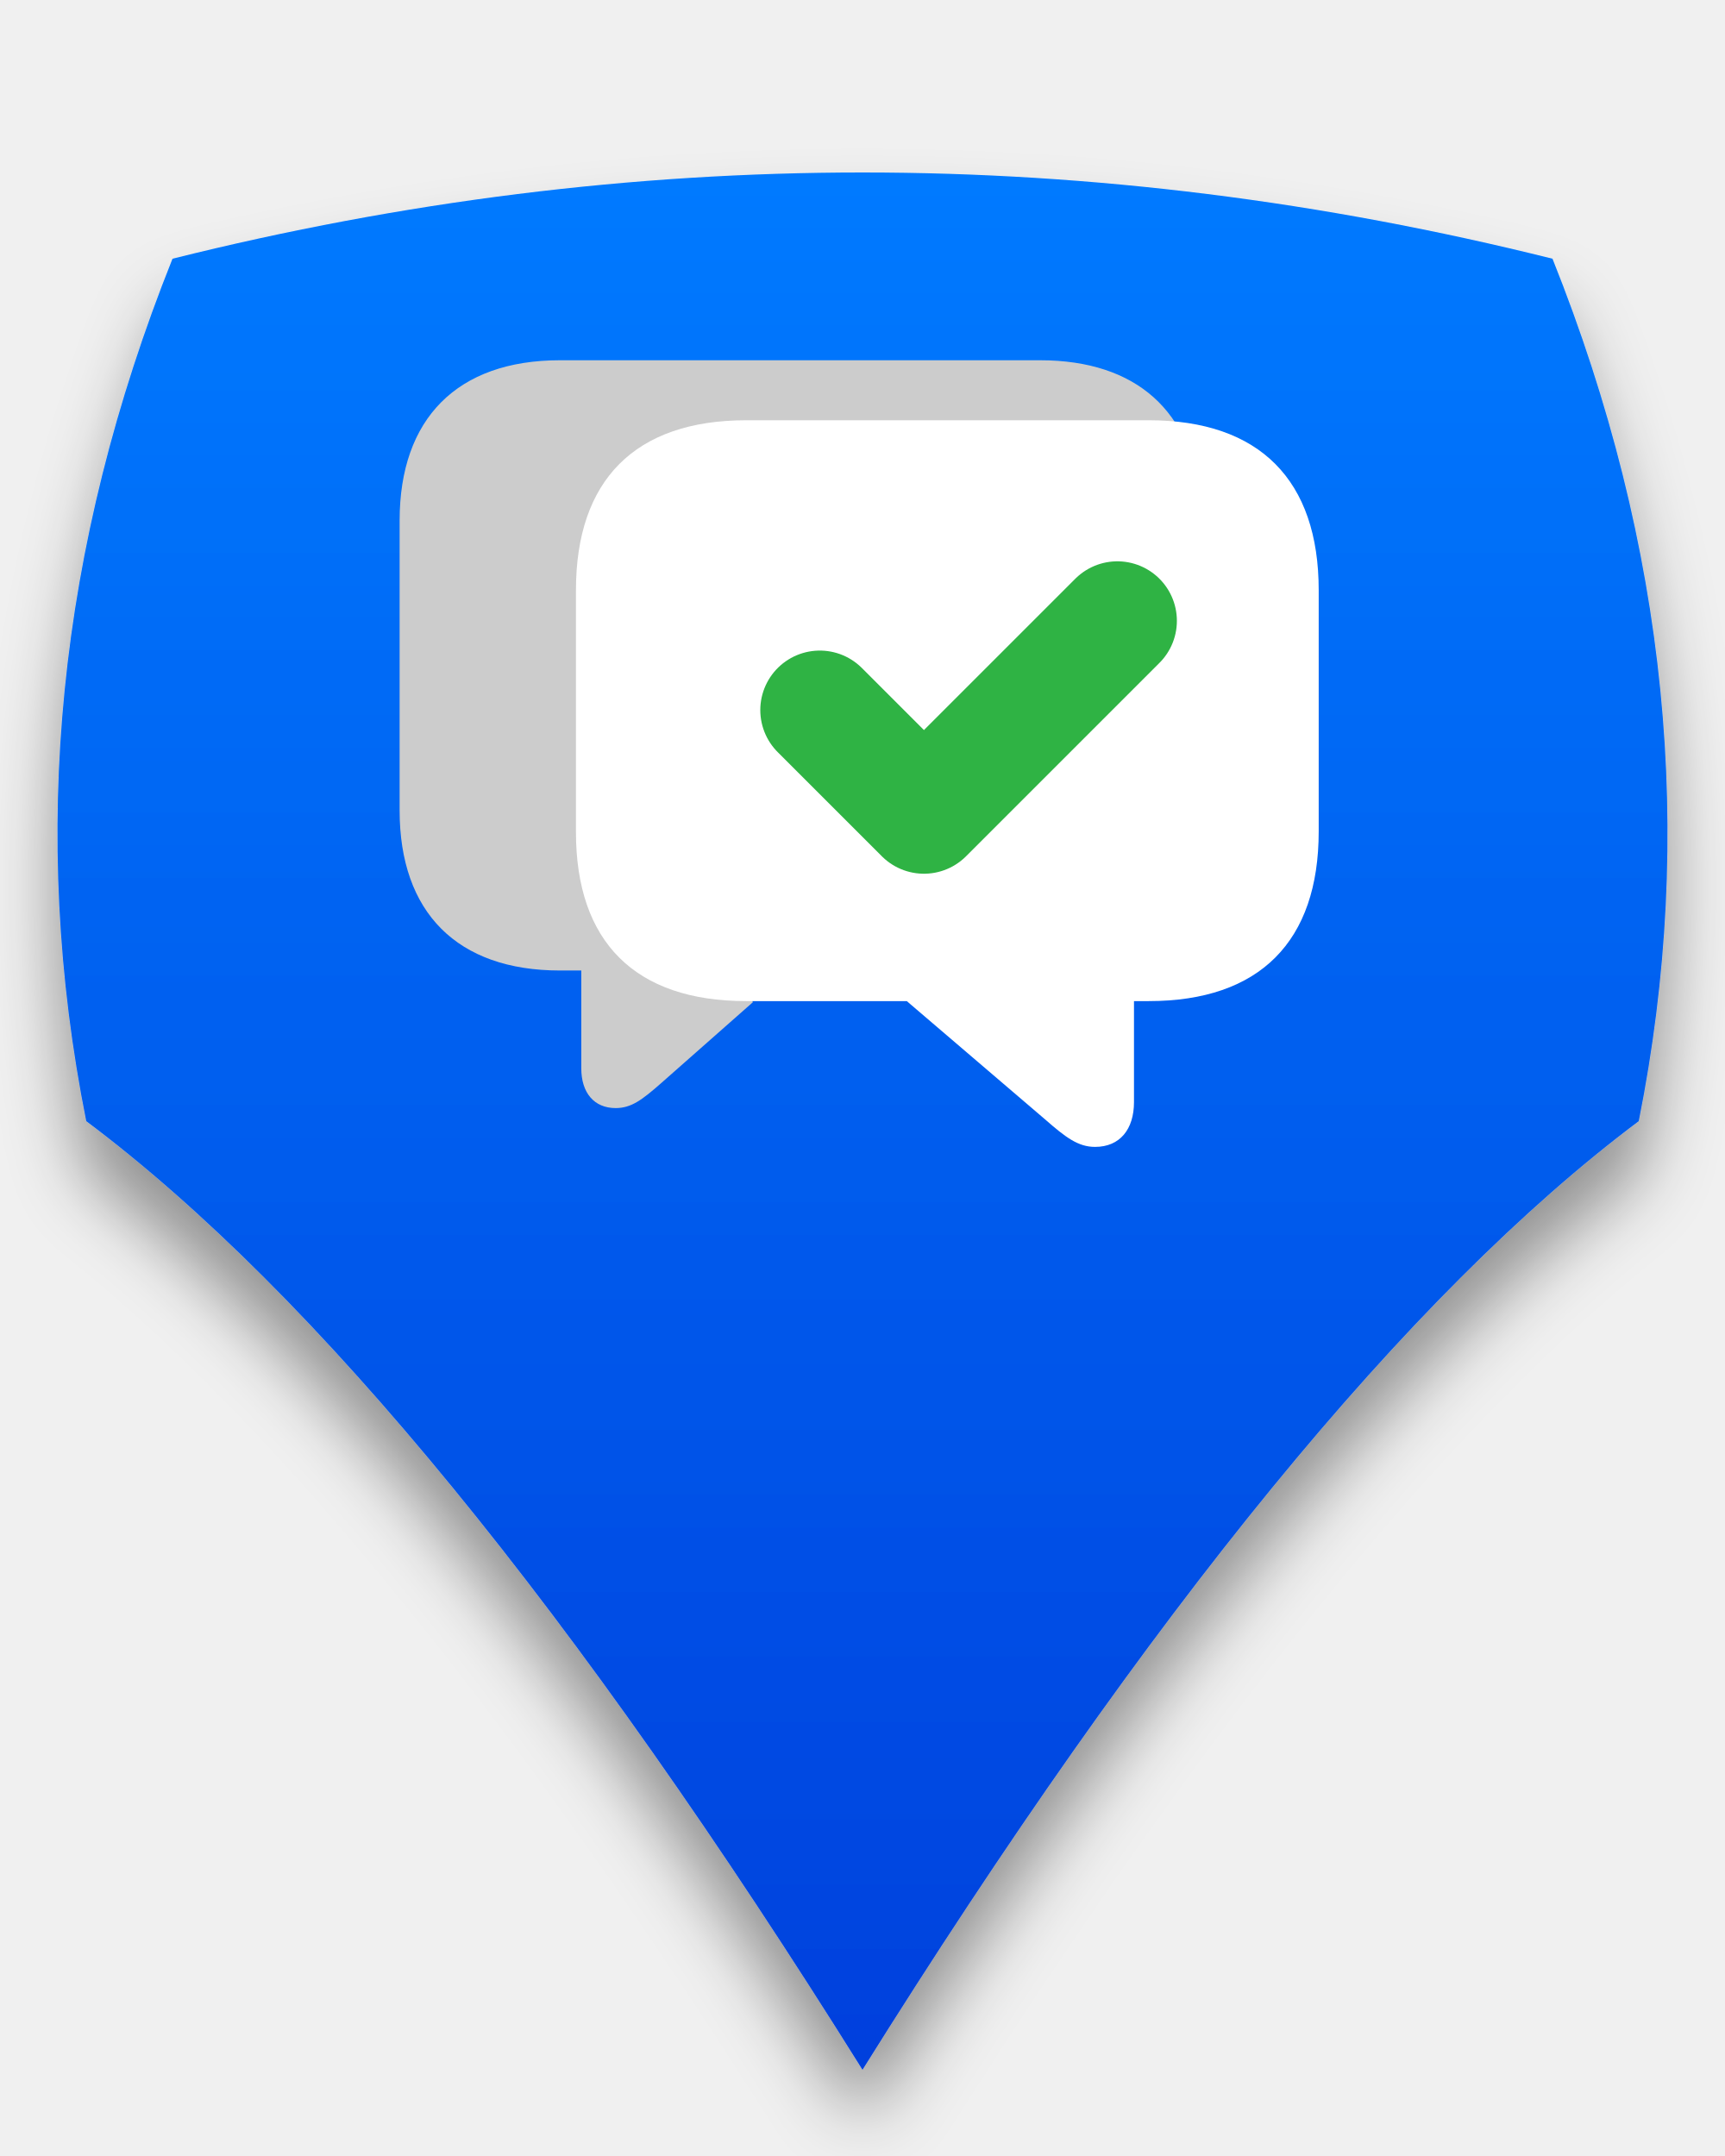
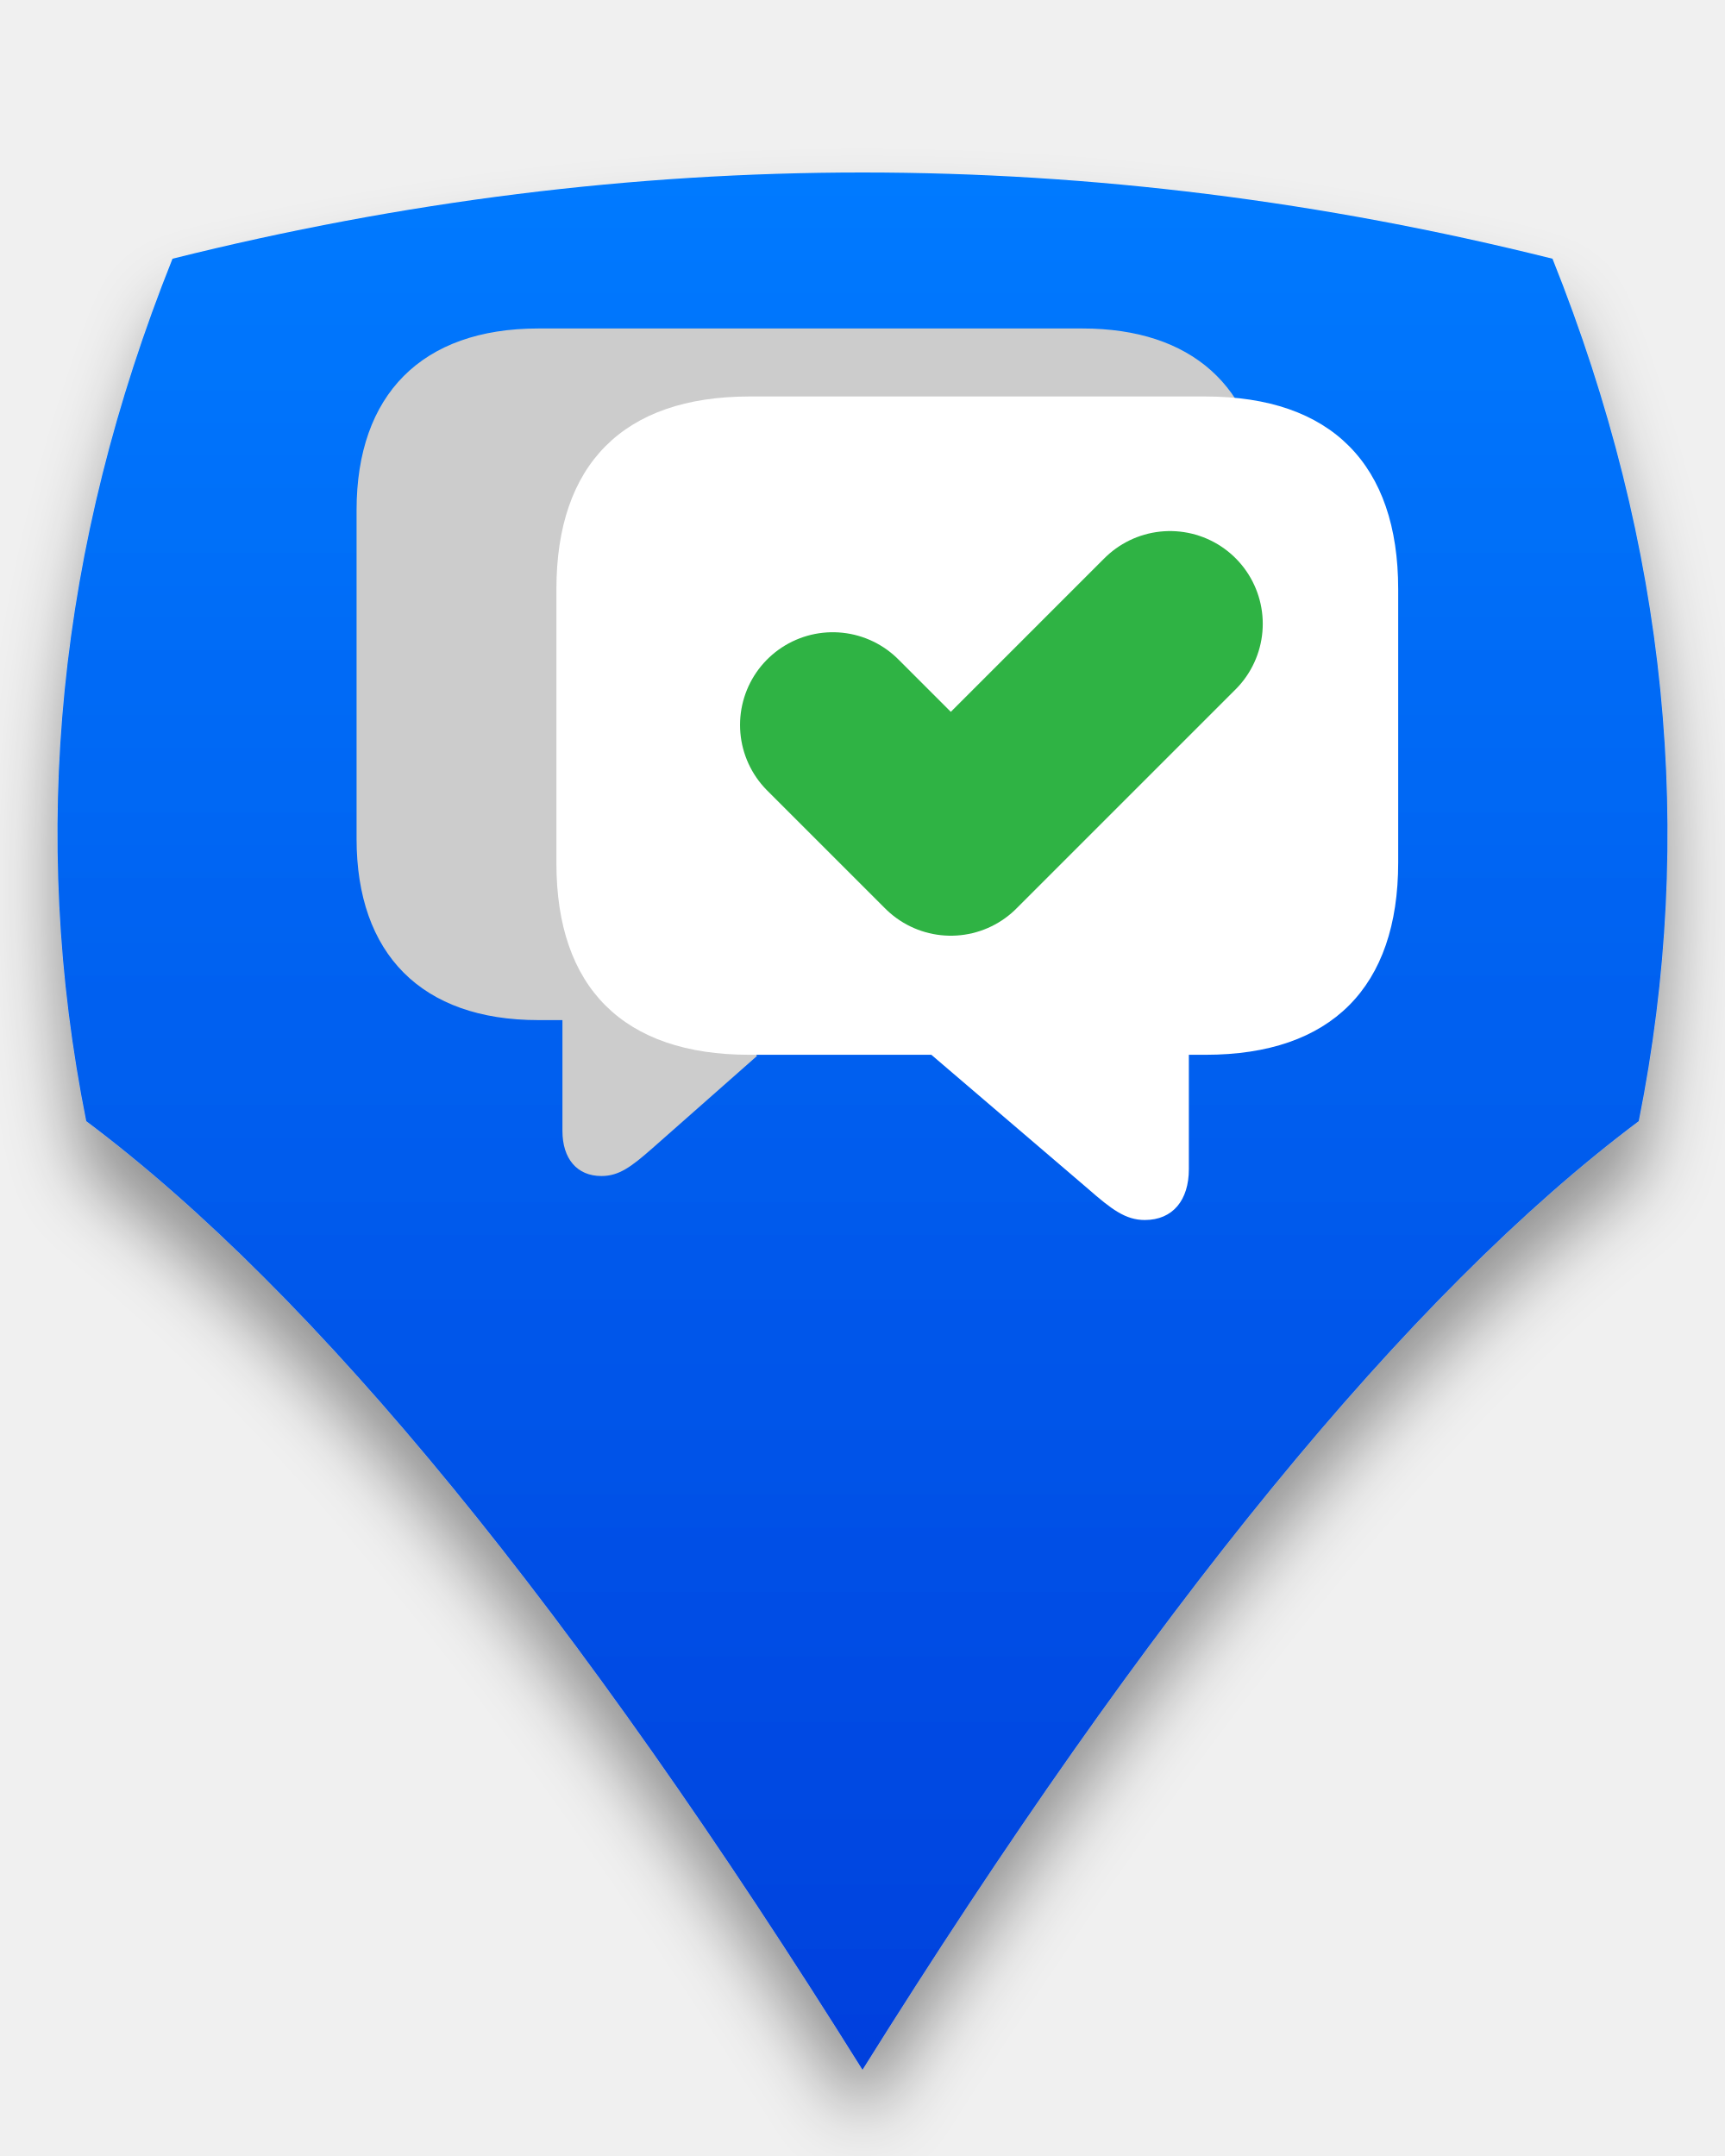
<svg xmlns="http://www.w3.org/2000/svg" width="200" height="250" viewBox="0 0 100 125">
  <defs>
    <linearGradient id="mainGradient" x1="0%" y1="0%" x2="0%" y2="100%">
      <stop offset="0%" style="stop-color:#007AFF;stop-opacity:1" />
      <stop offset="100%" style="stop-color:#0040DD;stop-opacity:1" />
    </linearGradient>
    <filter id="shadowBottom" x="-20%" y="-20%" width="140%" height="140%">
      <feDropShadow dx="0" dy="3" stdDeviation="2" flood-color="#000000" flood-opacity="0.4" />
    </filter>
  </defs>
  <path d="M10,15 Q50,5 90,15 Q100,40 95,65 Q75,80 50,120 Q25,80 5,65 Q0,40 10,15 Z" fill="url(#mainGradient)" filter="url(#shadowBottom)" />
  <g id="mark_22">
-     <g transform="translate(20.81, 18.2) scale(0.75)">
+     <g transform="translate(18, 16) scale(0.85)">
      <path d="M64.985 14.524L43.857 14.524C34.387 14.524 28.916 20.149 28.916 29.443L28.916 45.703C28.916 48.579 29.44 51.099 30.447 53.207L23.313 59.502C21.885 60.754 21.05 61.392 19.841 61.392C18.171 61.392 17.183 60.205 17.183 58.315L17.183 50.757L15.535 50.757C7.581 50.757 3.142 46.252 3.142 38.386L3.142 15.974C3.142 8.108 7.581 3.582 15.535 3.582L52.647 3.582C60.117 3.582 64.465 7.572 64.985 14.524Z" fill="#CCCCCC" fill-opacity="1.0" />
      <g transform="translate(60, 45) scale(1.15) translate(-70, -50)">
        <path d="M43.857 57.063L54.646 57.063L63.919 64.995C65.325 66.226 66.16 66.863 67.302 66.863C68.972 66.863 69.917 65.676 69.917 63.852L69.917 57.063L70.906 57.063C78.376 57.063 82.332 53.042 82.332 45.659L82.332 29.443C82.332 22.061 78.376 18.018 70.906 18.018L43.857 18.018C36.365 18.018 32.41 22.061 32.41 29.443L32.41 45.703C32.41 53.064 36.365 57.063 43.857 57.063Z" fill="#FFFFFF" fill-opacity="1.0" />
        <g transform="translate(58.8, 37.5)">
-           <path d="M-10,0 L-3,7 L10,-6" fill="none" stroke="#2FB344" stroke-width="8" stroke-linecap="round" stroke-linejoin="round" />
+           <path d="M-10,0 L-3,7 L10,-6" fill="none" stroke="#2FB344" stroke-width="11" stroke-linecap="round" stroke-linejoin="round" />
        </g>
      </g>
    </g>
  </g>
</svg>
